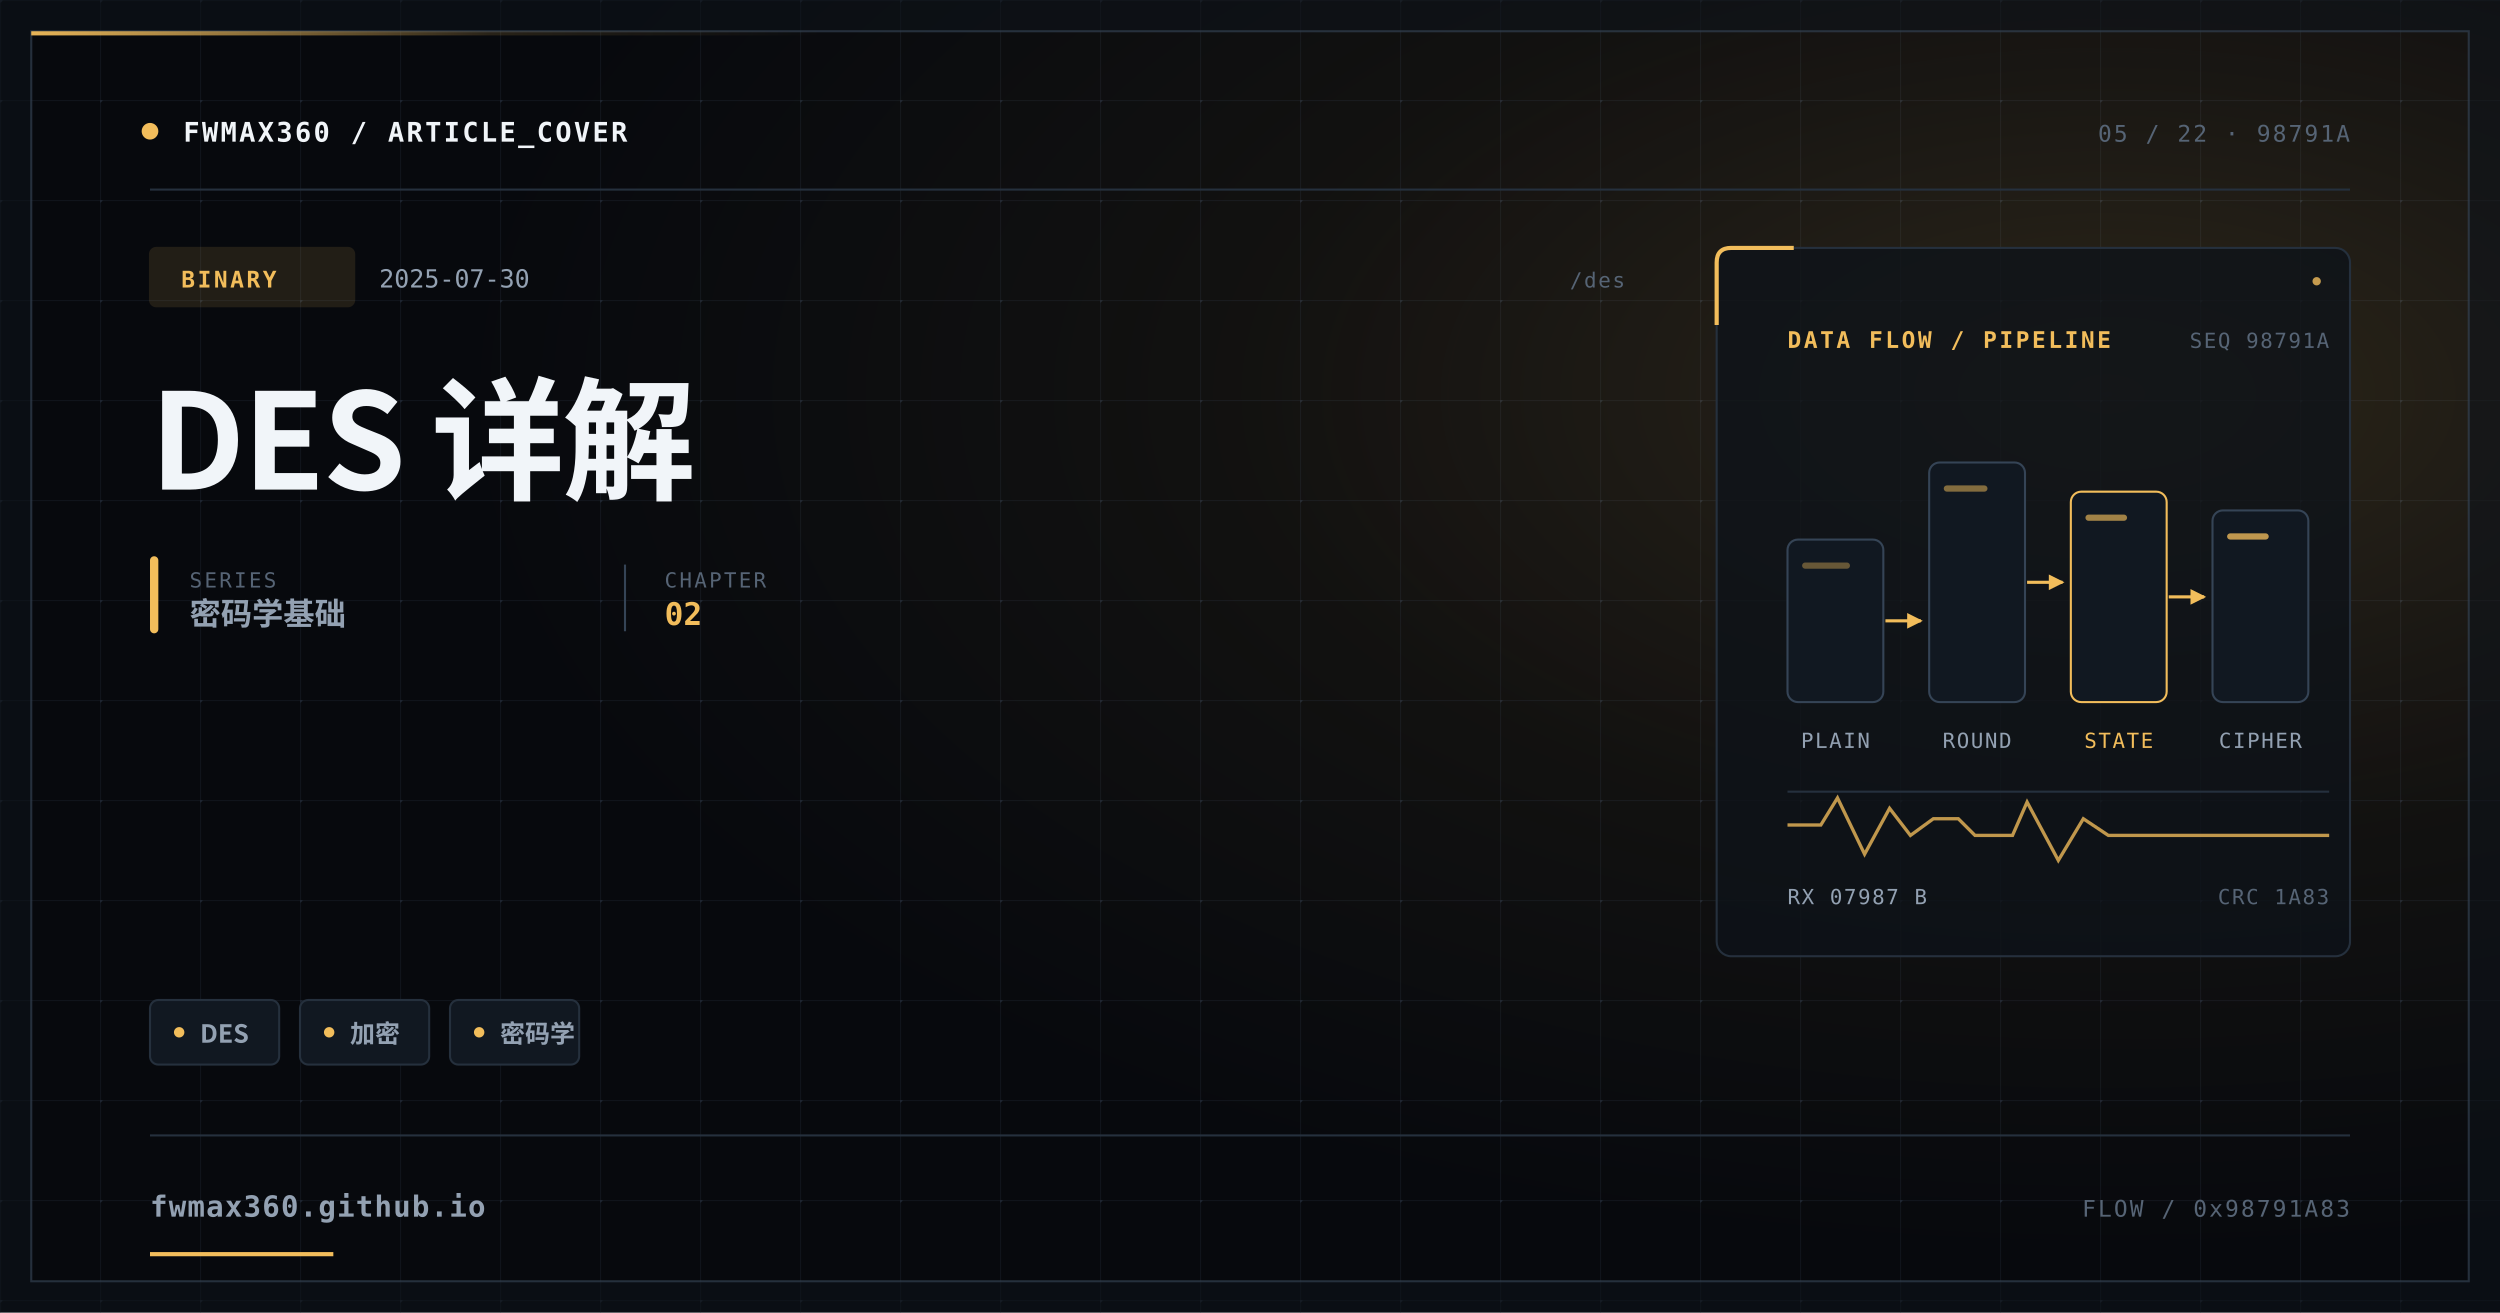
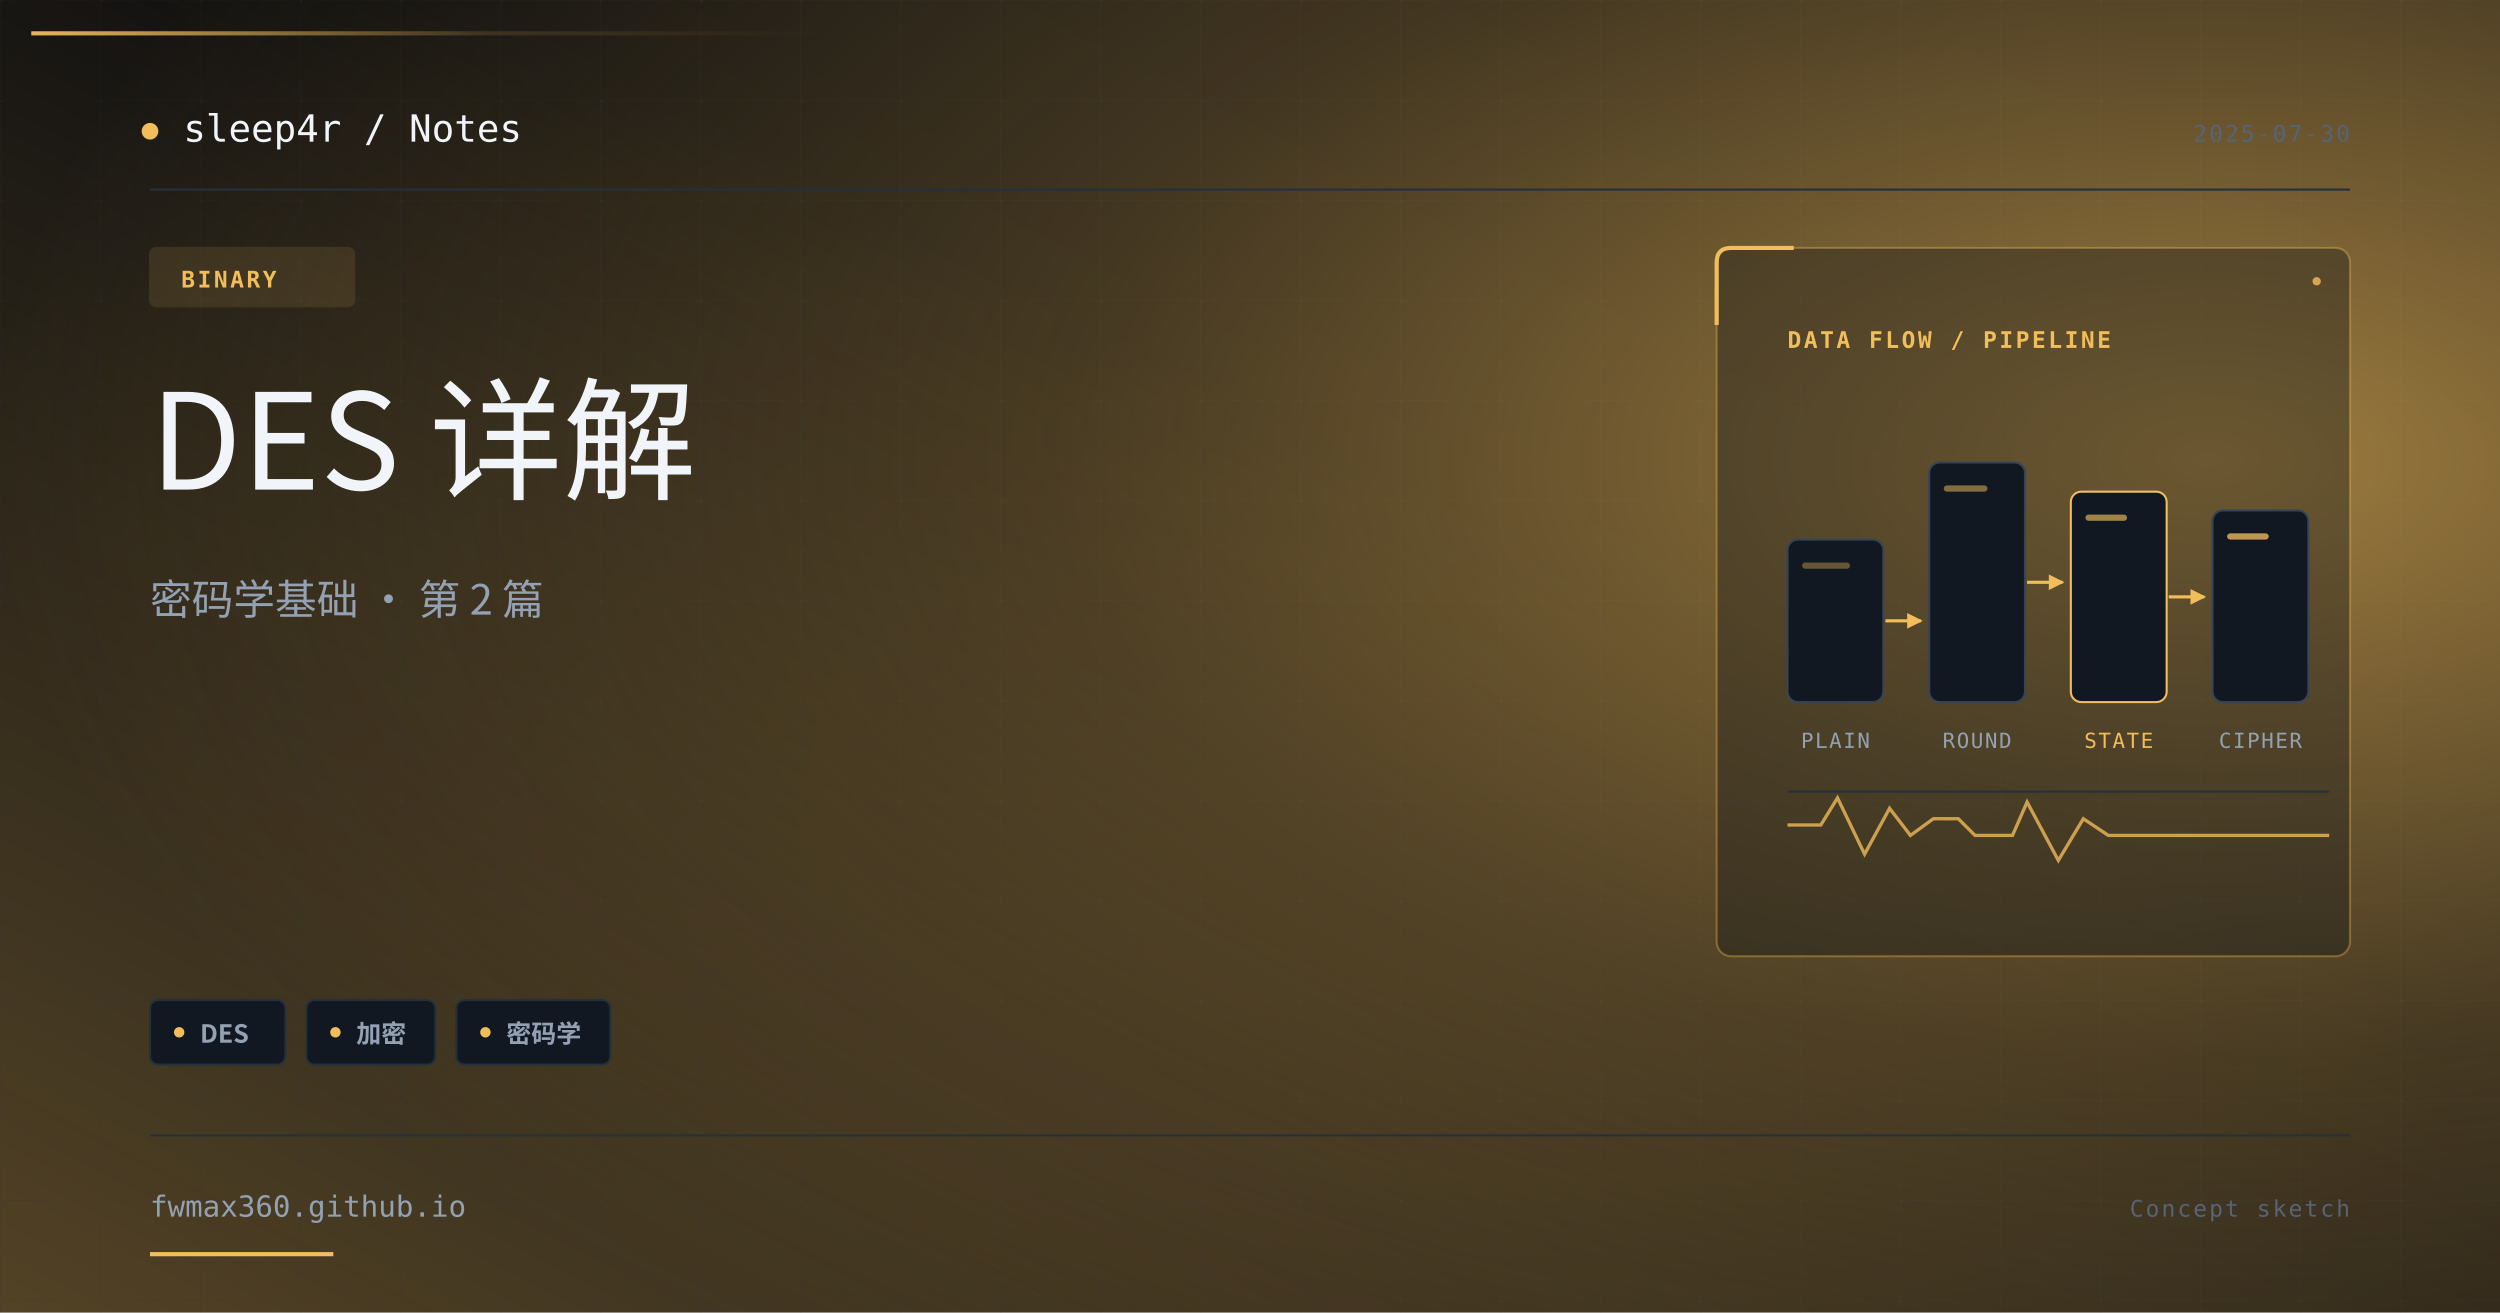
<svg xmlns="http://www.w3.org/2000/svg" width="1200" height="630" viewBox="0 0 1200 630" role="img" aria-labelledby="cover-title cover-desc">
  <defs>
    <pattern id="grid" width="48" height="48" patternUnits="userSpaceOnUse">
      <path d="M 48 0 L 0 0 0 48" fill="none" stroke="#25303d" stroke-width="1" opacity="0.42" />
      <circle cx="0" cy="0" r="1.25" fill="#354456" opacity="0.58" />
    </pattern>
-     <radialGradient id="glow" cx="84%" cy="30%" r="66%">
-       <stop offset="0" stop-color="#f2bd5b" stop-opacity="0.16" />
-       <stop offset="0.52" stop-color="#f2bd5b" stop-opacity="0.045" />
+     <radialGradient id="glow" cx="88%" cy="35%" r="88%">
+       <stop offset="0" stop-color="#f2bd5b" stop-opacity="0.64" />
+       <stop offset="0.52" stop-color="#f2bd5b" stop-opacity="0.24" />
      <stop offset="1" stop-color="#f2bd5b" stop-opacity="0" />
    </radialGradient>
+     <linearGradient id="wash" x1="0" y1="1" x2="1" y2="0">
+       <stop offset="0" stop-color="#f2bd5b" stop-opacity="0.32" />
+       <stop offset="0.6" stop-color="#f2bd5b" stop-opacity="0.025" />
+       <stop offset="1" stop-color="#f2bd5b" stop-opacity="0" />
+     </linearGradient>
    <linearGradient id="rail" x1="0" y1="0" x2="1" y2="0">
      <stop offset="0" stop-color="#f2bd5b" stop-opacity="0.95" />
      <stop offset="0.58" stop-color="#f2bd5b" stop-opacity="0.14" />
      <stop offset="1" stop-color="#f2bd5b" stop-opacity="0" />
    </linearGradient>
    <marker id="arrow" viewBox="0 0 8 8" refX="7" refY="4" markerWidth="5" markerHeight="5" orient="auto-start-reverse">
      <path d="M 0 0 L 8 4 L 0 8 z" fill="#f2bd5b" />
    </marker>
    <style>
      .mono { font-family: 'JetBrains Mono', 'SFMono-Regular', Menlo, Consolas, monospace; }
-       .sans { font-family: 'Hiragino Sans GB', 'PingFang SC', 'Microsoft YaHei', 'Noto Sans CJK SC', sans-serif; }
+       .sans { font-family: 'Helvetica Neue', 'PingFang SC', 'Hiragino Sans GB', 'Microsoft YaHei', 'Noto Sans CJK SC', sans-serif; }
      .micro { font-family: 'JetBrains Mono', 'SFMono-Regular', Menlo, Consolas, monospace; font-size: 10px; letter-spacing: .75px; }
-       .chip { font-family: 'Hiragino Sans GB', 'PingFang SC', 'Microsoft YaHei', 'Noto Sans CJK SC', sans-serif; font-size: 12px; font-weight: 600; }
+       .chip { font-family: 'Helvetica Neue', 'PingFang SC', 'Hiragino Sans GB', 'Microsoft YaHei', 'Noto Sans CJK SC', sans-serif; font-size: 12px; font-weight: 600; }
      .diagram-label { font-family: 'JetBrains Mono', 'SFMono-Regular', Menlo, Consolas, monospace; font-size: 11px; font-weight: 700; letter-spacing: 1.2px; }
    </style>
  </defs>
  <rect width="1200" height="630" fill="#07090d" />
-   <rect width="1200" height="630" fill="url(#grid)" opacity="0.7" />
+   <rect width="1200" height="630" fill="url(#wash)" />
+   <rect width="1200" height="630" fill="url(#grid)" opacity="0.25" />
  <rect width="1200" height="630" fill="url(#glow)" />
-   <path d="M 0 0 H 1200 V 630 H 0 Z M 15 15 V 615 H 1185 V 15 Z" fill="#0d1219" fill-rule="evenodd" opacity="0.54" />
-   <rect x="15" y="15" width="1170" height="600" fill="none" stroke="#354456" stroke-width="1" opacity="0.64" />
  <rect x="15" y="15" width="380" height="2" fill="url(#rail)" />
  <circle cx="72" cy="63" r="4" fill="#f2bd5b" />
-   <text x="88" y="68" class="mono" font-size="13" font-weight="700" letter-spacing="1.1" fill="#f1f5f9">FWMAX360 / ARTICLE_COVER</text>
-   <text x="1128" y="68" class="mono" font-size="11" text-anchor="end" letter-spacing="1" fill="#566475">05 / 22 · 98791A</text>
+   <text x="88" y="68" class="mono" font-size="18" font-weight="500" letter-spacing="0" fill="#f1f5f9">sleep4r / Notes</text>
+   <text x="1128" y="68" class="mono" font-size="11" text-anchor="end" letter-spacing="1" fill="#566475">2025-07-30</text>
  <line x1="72" y1="91" x2="1128" y2="91" stroke="#25303d" />
  <rect x="72" y="119" width="98" height="28" rx="3" fill="#f2bd5b" opacity="0.12" stroke="#f2bd5b" />
  <text x="87" y="138" class="mono" font-size="11" font-weight="700" letter-spacing="1.2" fill="#f2bd5b">BINARY</text>
-   <text x="182" y="138" class="mono" font-size="12" fill="#93a1b2">2025-07-30</text>
-   <text x="780" y="138" class="mono" font-size="10" text-anchor="end" letter-spacing=".8" fill="#566475">/des</text>
-   <text class="sans" font-size="64" font-weight="760" letter-spacing="-1.1" fill="#f1f5f9">
+   <text class="sans" font-size="64" font-weight="400" letter-spacing="0" fill="#f1f5f9">
    <tspan x="72" y="235">DES 详解</tspan>
  </text>
-   <rect x="72" y="267" width="4" height="37" rx="2" fill="#f2bd5b" />
-   <text x="91" y="282" class="mono" font-size="10" letter-spacing="1.1" fill="#566475">SERIES</text>
-   <text x="91" y="300" class="sans" font-size="15" font-weight="700" fill="#93a1b2">密码学基础</text>
-   <line x1="300" y1="271" x2="300" y2="303" stroke="#354456" />
-   <text x="319" y="282" class="mono" font-size="10" letter-spacing="1.1" fill="#566475">CHAPTER</text>
-   <text x="319" y="300" class="mono" font-size="15" font-weight="700" fill="#f2bd5b">02</text>
-   <rect x="824" y="119" width="304" height="340" rx="7" fill="#0d1219" fill-opacity="0.78" stroke="#25303d" />
+   <text x="72" y="295" class="sans" font-size="20" font-weight="400" fill="#93a1b2">密码学基础 · 第 2 篇</text>
+   <rect x="824" y="119" width="304" height="340" rx="7" fill="#0d1219" fill-opacity="0.35" stroke="#f2bd5b" stroke-opacity="0.35" />
  <path d="M 824 156 V 126 Q 824 119 831 119 H 861" fill="none" stroke="#f2bd5b" stroke-width="2" />
  <circle cx="1112" cy="135" r="2" fill="#f2bd5b" opacity="0.8" />
  <text x="858" y="167" class="diagram-label" fill="#f2bd5b">DATA FLOW / PIPELINE</text>
-   <text x="1118" y="167" class="micro" text-anchor="end" fill="#566475">SEQ 98791A</text>
  <rect x="858" y="259" width="46" height="78" rx="5" fill="#111821" stroke="#354456" />
  <rect x="865" y="270" width="23" height="3" rx="1.5" fill="#f2bd5b" opacity="0.38" />
  <text x="881" y="359" class="micro" text-anchor="middle" fill="#93a1b2">PLAIN</text>
  <path d="M 905 298 H 922" stroke="#f2bd5b" stroke-width="1.5" marker-end="url(#arrow)" />
  <rect x="926" y="222" width="46" height="115" rx="5" fill="#111821" stroke="#354456" />
  <rect x="933" y="233" width="21" height="3" rx="1.5" fill="#f2bd5b" opacity="0.51" />
  <text x="949" y="359" class="micro" text-anchor="middle" fill="#93a1b2">ROUND</text>
  <path d="M 973 279.5 H 990" stroke="#f2bd5b" stroke-width="1.5" marker-end="url(#arrow)" />
  <rect x="994" y="236" width="46" height="101" rx="5" fill="#111821" stroke="#f2bd5b" />
  <rect x="1001" y="247" width="20" height="3" rx="1.5" fill="#f2bd5b" opacity="0.64" />
  <text x="1017" y="359" class="micro" text-anchor="middle" fill="#f2bd5b">STATE</text>
  <path d="M 1041 286.5 H 1058" stroke="#f2bd5b" stroke-width="1.5" marker-end="url(#arrow)" />
  <rect x="1062" y="245" width="46" height="92" rx="5" fill="#111821" stroke="#354456" />
  <rect x="1069" y="256" width="20" height="3" rx="1.5" fill="#f2bd5b" opacity="0.77" />
  <text x="1085" y="359" class="micro" text-anchor="middle" fill="#93a1b2">CIPHER</text>
  <line x1="858" y1="380" x2="1118" y2="380" stroke="#25303d" stroke-width="1" />
  <path d="M 858 396 l 16 0 8 -13 13 27 12 -22 10 13 11 -8 12 0 8 8 18 0 7 -16 15 28 12 -20 12 8 h 106" fill="none" stroke="#f2bd5b" stroke-width="1.6" opacity="0.78" />
-   <text x="858" y="434" class="micro" fill="#93a1b2">RX 07987 B</text>
-   <text x="1118" y="434" class="micro" text-anchor="end" fill="#566475">CRC 1A83</text>
-   <rect x="72" y="480" width="62" height="31" rx="4" fill="#111821" stroke="#25303d" />
+   <rect x="72" y="480" width="65" height="31" rx="4" fill="#111821" stroke="#25303d" />
  <circle cx="86" cy="495.5" r="2.5" fill="#f2bd5b" />
  <text x="96" y="500.5" class="chip" fill="#93a1b2">DES</text>
-   <rect x="144" y="480" width="62" height="31" rx="4" fill="#111821" stroke="#25303d" />
-   <circle cx="158" cy="495.5" r="2.5" fill="#f2bd5b" />
-   <text x="168" y="500.5" class="chip" fill="#93a1b2">加密</text>
-   <rect x="216" y="480" width="62" height="31" rx="4" fill="#111821" stroke="#25303d" />
-   <circle cx="230" cy="495.5" r="2.5" fill="#f2bd5b" />
-   <text x="240" y="500.5" class="chip" fill="#93a1b2">密码学</text>
+   <rect x="147" y="480" width="62" height="31" rx="4" fill="#111821" stroke="#25303d" />
+   <circle cx="161" cy="495.5" r="2.5" fill="#f2bd5b" />
+   <text x="171" y="500.5" class="chip" fill="#93a1b2">加密</text>
+   <rect x="219" y="480" width="74" height="31" rx="4" fill="#111821" stroke="#25303d" />
+   <circle cx="233" cy="495.5" r="2.5" fill="#f2bd5b" />
+   <text x="243" y="500.5" class="chip" fill="#93a1b2">密码学</text>
  <line x1="72" y1="545" x2="1128" y2="545" stroke="#25303d" />
-   <text x="72" y="584" class="mono" font-size="14" font-weight="700" letter-spacing=".55" fill="#93a1b2">fwmax360.github.io</text>
-   <text x="1128" y="584" class="mono" font-size="11" text-anchor="end" letter-spacing="1" fill="#566475">FLOW / 0x98791A83</text>
+   <text x="72" y="584" class="mono" font-size="14" font-weight="400" letter-spacing="0" fill="#93a1b2">fwmax360.github.io</text>
+   <text x="1128" y="584" class="mono" font-size="11" text-anchor="end" letter-spacing="1" fill="#566475">Concept sketch</text>
  <rect x="72" y="601" width="88" height="2" fill="#f2bd5b" />
</svg>
